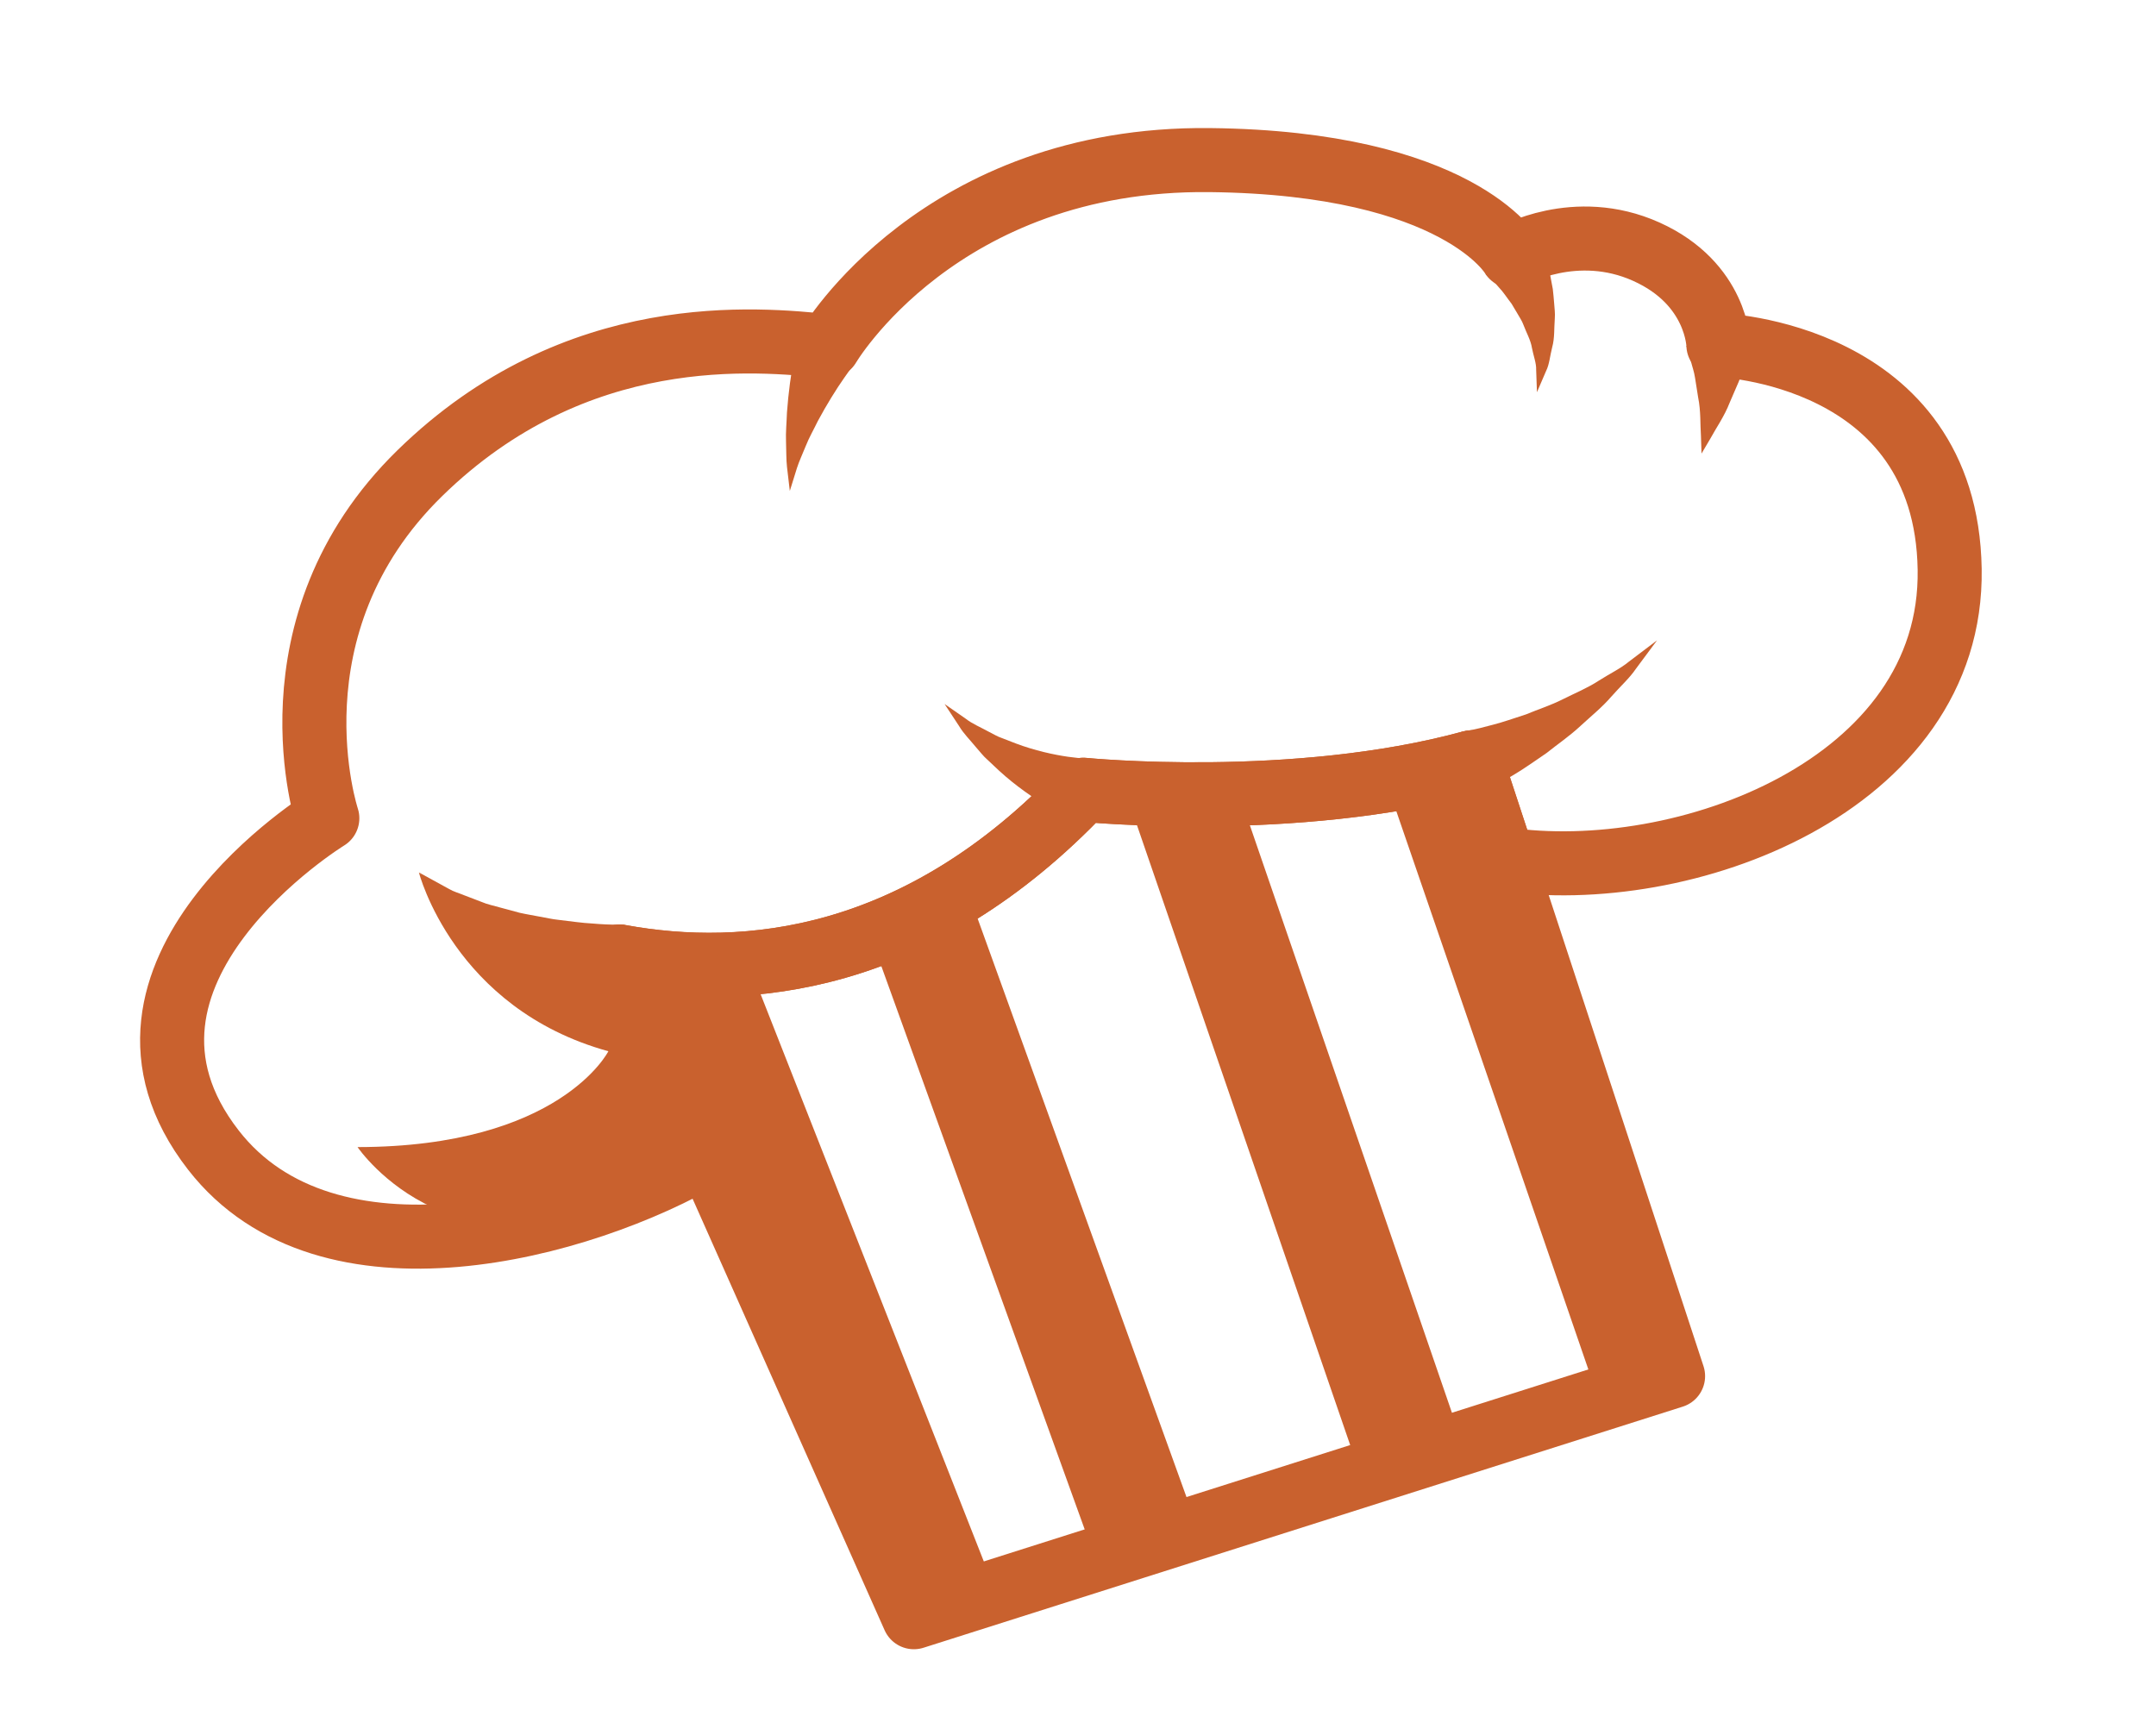
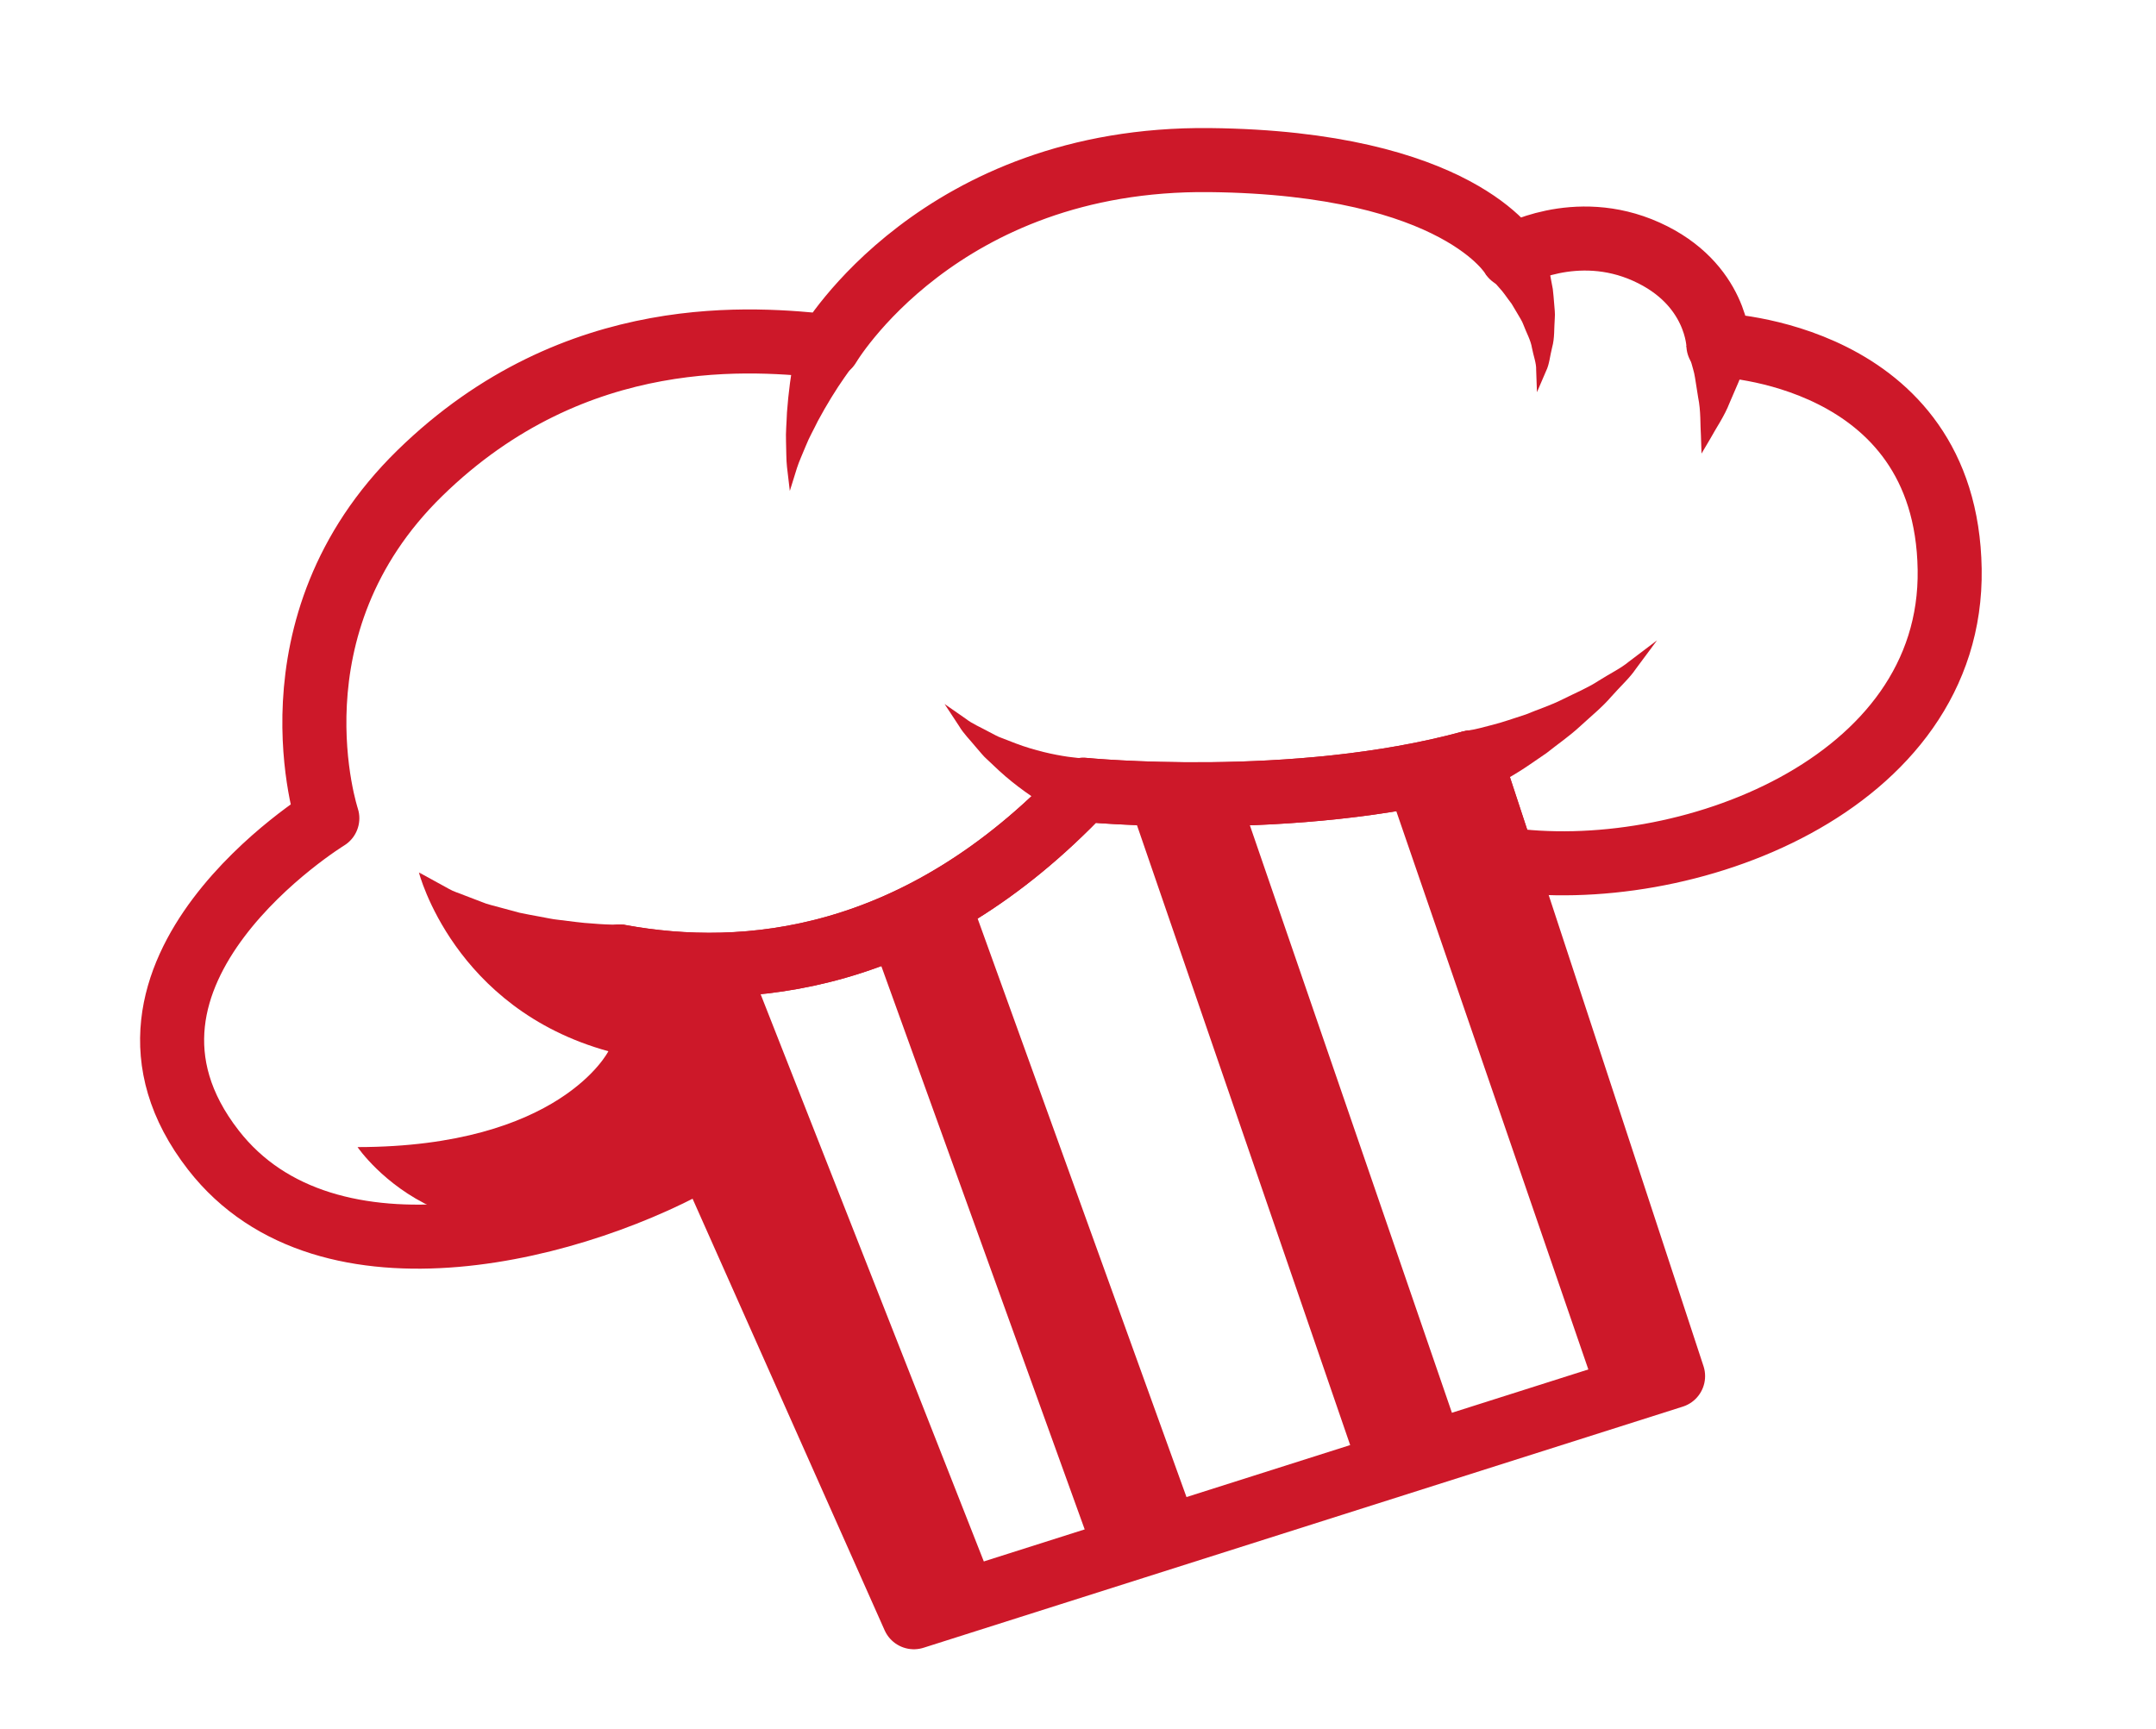
<svg xmlns="http://www.w3.org/2000/svg" version="1.1" id="Capa_2" x="0px" y="0px" width="101px" height="81px" viewBox="0 0 101 81" enable-background="new 0 0 101 81" xml:space="preserve">
-   <path fill="none" stroke="#C9612E" stroke-width="3" stroke-linecap="round" stroke-linejoin="round" stroke-miterlimit="10" d="  M80.5,16.167c0,0-0.042-2.875-3.375-4.375S70.833,12,70.833,12s-2.49-4.375-14.167-4.5C44,7.364,38.813,16.219,38.813,16.219  C35.479,15.885,27,15,19.667,22.167s-4.333,16.167-4.333,16.167S3.537,45.567,9.995,53.878c5.339,6.872,17.23,3.678,23.162,0.191  l-4.12-9.256C34.932,45.892,43.036,45.14,50.75,37c0,0,9.889,0.985,18.178-1.285l1.49,4.533c8.418,1.249,21.082-3.415,20.916-13.582  S80.5,16.167,80.5,16.167z" />
+   <path fill="none" stroke="#CD1829" stroke-width="3" stroke-linecap="round" stroke-linejoin="round" stroke-miterlimit="10" d="  M80.5,16.167c0,0-0.042-2.875-3.375-4.375S70.833,12,70.833,12s-2.49-4.375-14.167-4.5C44,7.364,38.813,16.219,38.813,16.219  C35.479,15.885,27,15,19.667,22.167s-4.333,16.167-4.333,16.167S3.537,45.566,9.995,53.878c5.339,6.872,17.23,3.679,23.162,0.19  l-4.12-9.256c5.895,1.08,13.999,0.328,21.713-7.813c0,0,9.889,0.985,18.178-1.285l1.49,4.533  c8.418,1.249,21.082-3.415,20.916-13.582S80.5,16.167,80.5,16.167z" />
  <g>
-     <path fill="#C9612E" d="M72.072,11.153c0,0,0.044,0.112,0.121,0.307c0.098,0.228,0.202,0.535,0.292,0.878   c0.113,0.344,0.169,0.77,0.257,1.2c0.029,0.222,0.044,0.454,0.065,0.684c0.015,0.231,0.05,0.457,0.029,0.696   c-0.036,0.474-0.003,0.923-0.122,1.349c-0.106,0.42-0.131,0.803-0.285,1.111C72.171,17.977,72,18.375,72,18.375   s-0.015-0.422-0.037-1.055c0.012-0.302-0.13-0.662-0.198-1.021c-0.055-0.362-0.268-0.729-0.399-1.083   c-0.062-0.179-0.18-0.346-0.272-0.511c-0.096-0.161-0.19-0.319-0.281-0.472c-0.224-0.288-0.394-0.563-0.592-0.764   c-0.185-0.219-0.336-0.367-0.436-0.447c-0.12-0.112-0.189-0.176-0.189-0.176L72.072,11.153z" />
+     <path fill="#CD1829" d="M72.072,11.153c0,0,0.044,0.112,0.121,0.307c0.098,0.228,0.201,0.535,0.291,0.878   c0.113,0.344,0.17,0.77,0.258,1.2c0.029,0.222,0.044,0.454,0.064,0.684c0.016,0.231,0.051,0.457,0.029,0.696   c-0.036,0.474-0.003,0.923-0.122,1.349c-0.106,0.42-0.131,0.803-0.284,1.111C72.171,17.977,72,18.375,72,18.375   s-0.016-0.422-0.037-1.055c0.012-0.302-0.13-0.662-0.197-1.021c-0.056-0.362-0.269-0.729-0.399-1.083   c-0.062-0.179-0.181-0.346-0.272-0.511c-0.096-0.161-0.189-0.319-0.281-0.472c-0.224-0.288-0.394-0.563-0.592-0.764   c-0.185-0.219-0.336-0.367-0.436-0.447c-0.12-0.112-0.189-0.176-0.189-0.176L72.072,11.153z" />
  </g>
  <g>
-     <path fill="#C9612E" d="M82,16.132c0,0-0.022,0.081-0.062,0.223c-0.046,0.156-0.111,0.378-0.189,0.645   c-0.091,0.269-0.169,0.595-0.305,0.901c-0.132,0.304-0.271,0.629-0.412,0.954c-0.248,0.646-0.661,1.231-0.898,1.674   c-0.255,0.433-0.425,0.721-0.425,0.721s-0.011-0.337-0.027-0.843c-0.038-0.503,0.001-1.144-0.131-1.789   c-0.05-0.314-0.1-0.629-0.146-0.924c-0.044-0.292-0.136-0.534-0.187-0.748c-0.062-0.217-0.113-0.397-0.149-0.524   C79.025,16.282,79,16.202,79,16.202L82,16.132z" />
+     <path fill="#CD1829" d="M82,16.132c0,0-0.021,0.081-0.063,0.223c-0.045,0.156-0.11,0.378-0.188,0.645   c-0.091,0.269-0.169,0.595-0.306,0.901c-0.131,0.304-0.271,0.629-0.411,0.954c-0.248,0.646-0.661,1.231-0.898,1.674   c-0.255,0.433-0.425,0.721-0.425,0.721s-0.012-0.337-0.027-0.843c-0.037-0.503,0.002-1.144-0.131-1.789   c-0.05-0.314-0.1-0.629-0.146-0.924c-0.043-0.292-0.135-0.534-0.187-0.748c-0.062-0.217-0.112-0.397-0.149-0.524   c-0.043-0.14-0.068-0.22-0.068-0.22L82,16.132z" />
  </g>
  <g>
-     <path fill="#C9612E" d="M68.454,34.292c0,0,0.153-0.03,0.419-0.083c0.242-0.042,0.613-0.133,1.07-0.257   c0.455-0.115,0.975-0.3,1.543-0.483c0.543-0.228,1.164-0.424,1.732-0.713c0.57-0.285,1.177-0.537,1.681-0.869   c0.508-0.324,1.038-0.578,1.411-0.892C77.099,30.399,77.625,30,77.625,30s-0.397,0.535-0.994,1.338   c-0.286,0.426-0.723,0.815-1.146,1.296c-0.419,0.489-0.945,0.914-1.452,1.381c-0.505,0.471-1.072,0.854-1.582,1.263   c-0.535,0.364-1.032,0.72-1.485,0.989c-0.445,0.273-0.833,0.498-1.133,0.648c-0.274,0.142-0.431,0.222-0.431,0.222L68.454,34.292z" />
+     <path fill="#CD1829" d="M68.454,34.292c0,0,0.153-0.03,0.419-0.083c0.242-0.042,0.613-0.133,1.07-0.257   c0.455-0.115,0.975-0.3,1.543-0.483c0.543-0.228,1.164-0.424,1.731-0.713c0.57-0.285,1.177-0.537,1.681-0.869   c0.509-0.324,1.039-0.578,1.412-0.892C77.1,30.399,77.625,30,77.625,30s-0.396,0.535-0.994,1.338   c-0.285,0.426-0.723,0.815-1.146,1.296c-0.418,0.489-0.944,0.914-1.451,1.381c-0.506,0.471-1.072,0.854-1.582,1.263   c-0.535,0.364-1.032,0.72-1.485,0.989c-0.444,0.273-0.833,0.498-1.133,0.648c-0.274,0.142-0.431,0.222-0.431,0.222L68.454,34.292z" />
  </g>
  <g>
-     <path fill="#C9612E" d="M28.811,46.296c0,0-0.162-0.051-0.445-0.141c-0.303-0.094-0.723-0.236-1.195-0.423   c-0.483-0.17-1.027-0.423-1.608-0.674c-0.292-0.119-0.581-0.288-0.879-0.434c-0.295-0.154-0.598-0.299-0.891-0.465   c-0.288-0.177-0.576-0.354-0.859-0.528c-0.278-0.18-0.563-0.326-0.809-0.532c-0.25-0.191-0.491-0.376-0.719-0.551   c-0.222-0.182-0.449-0.32-0.623-0.506c-0.694-0.701-1.156-1.168-1.156-1.168s0.566,0.312,1.417,0.778   c0.203,0.121,0.465,0.191,0.716,0.296c0.254,0.098,0.522,0.2,0.8,0.306c0.268,0.118,0.579,0.177,0.876,0.264   c0.298,0.08,0.602,0.162,0.905,0.244c0.307,0.07,0.621,0.119,0.923,0.178c0.306,0.051,0.596,0.125,0.891,0.153   c0.585,0.068,1.121,0.15,1.588,0.172c0.469,0.041,0.841,0.053,1.094,0.057c0.273,0.005,0.429,0.007,0.429,0.007L28.811,46.296z" />
+     <path fill="#CD1829" d="M28.811,46.296c0,0-0.162-0.051-0.445-0.141c-0.303-0.095-0.723-0.236-1.195-0.423   c-0.483-0.17-1.027-0.424-1.608-0.674c-0.292-0.119-0.581-0.289-0.879-0.435c-0.295-0.153-0.598-0.299-0.891-0.465   c-0.288-0.177-0.576-0.354-0.859-0.528c-0.278-0.18-0.563-0.326-0.809-0.531c-0.25-0.191-0.491-0.377-0.719-0.552   c-0.222-0.182-0.449-0.319-0.623-0.506c-0.694-0.701-1.156-1.168-1.156-1.168s0.566,0.312,1.417,0.778   c0.203,0.121,0.465,0.19,0.716,0.296c0.254,0.098,0.522,0.2,0.8,0.306c0.268,0.118,0.579,0.178,0.876,0.264   c0.298,0.08,0.602,0.162,0.905,0.244c0.307,0.07,0.621,0.119,0.923,0.178c0.306,0.052,0.596,0.125,0.891,0.153   c0.585,0.068,1.121,0.15,1.588,0.173c0.469,0.041,0.841,0.053,1.094,0.057c0.273,0.005,0.429,0.007,0.429,0.007L28.811,46.296z" />
  </g>
  <g>
-     <path fill="#C9612E" d="M40.165,16.868c0,0-0.065,0.084-0.178,0.232c-0.106,0.131-0.258,0.337-0.441,0.604   c-0.368,0.523-0.823,1.255-1.234,2.022c-0.186,0.387-0.411,0.775-0.559,1.153c-0.151,0.378-0.321,0.735-0.42,1.05   C37.133,22.572,37,23,37,23s-0.053-0.451-0.133-1.128c-0.039-0.345-0.029-0.742-0.045-1.18c-0.019-0.439,0.029-0.895,0.044-1.367   c0.068-0.932,0.196-1.868,0.333-2.569c0.063-0.348,0.128-0.648,0.185-0.868c0.049-0.203,0.077-0.318,0.077-0.318L40.165,16.868z" />
+     <path fill="#CD1829" d="M40.165,16.868c0,0-0.065,0.084-0.178,0.232c-0.106,0.131-0.258,0.337-0.441,0.604   c-0.368,0.523-0.823,1.255-1.234,2.022c-0.186,0.387-0.411,0.775-0.559,1.153c-0.151,0.378-0.321,0.735-0.42,1.05   C37.133,22.572,37,23,37,23s-0.053-0.451-0.133-1.128c-0.039-0.345-0.029-0.742-0.045-1.18c-0.019-0.439,0.029-0.895,0.044-1.367   c0.068-0.932,0.196-1.868,0.333-2.569c0.063-0.348,0.128-0.648,0.185-0.868c0.049-0.203,0.077-0.318,0.077-0.318L40.165,16.868z" />
  </g>
  <g>
-     <path fill="#C9612E" d="M50.409,38.461c0,0-0.125-0.057-0.343-0.157c-0.252-0.108-0.559-0.274-0.908-0.474   c-0.702-0.41-1.58-1.012-2.348-1.718c-0.189-0.177-0.377-0.354-0.563-0.529c-0.19-0.164-0.342-0.372-0.502-0.549   c-0.306-0.374-0.618-0.679-0.812-1.013c-0.41-0.624-0.683-1.039-0.683-1.039s0.402,0.28,1.006,0.7   c0.28,0.222,0.684,0.39,1.071,0.603c0.201,0.098,0.389,0.22,0.614,0.295c0.216,0.083,0.435,0.168,0.654,0.253   c0.872,0.33,1.773,0.525,2.433,0.62c0.335,0.045,0.603,0.074,0.761,0.072c0.192,0.008,0.302,0.013,0.302,0.013L50.409,38.461z" />
+     <path fill="#CD1829" d="M50.409,38.461c0,0-0.125-0.057-0.343-0.157c-0.252-0.108-0.559-0.274-0.908-0.474   c-0.702-0.41-1.58-1.012-2.348-1.718c-0.189-0.177-0.377-0.354-0.563-0.529c-0.19-0.164-0.342-0.372-0.502-0.549   c-0.306-0.374-0.618-0.679-0.812-1.013c-0.41-0.624-0.683-1.039-0.683-1.039s0.402,0.28,1.006,0.7   c0.28,0.222,0.684,0.39,1.071,0.603c0.201,0.098,0.389,0.22,0.614,0.295c0.216,0.083,0.435,0.168,0.654,0.253   c0.872,0.33,1.773,0.525,2.433,0.62c0.335,0.045,0.603,0.074,0.761,0.072c0.192,0.008,0.302,0.013,0.302,0.013L50.409,38.461z" />
  </g>
-   <path fill="none" stroke="#C9612E" stroke-width="3" stroke-linecap="round" stroke-linejoin="round" stroke-miterlimit="10" d="  M70.418,40.249l-1.49-4.533C60.639,37.985,50.75,37,50.75,37c-7.714,8.14-15.818,8.892-21.713,7.813l2.024,4.548l2.095,4.708l0,0  l9.655,21.696l35.566-11.295L70.418,40.249L70.418,40.249z" />
-   <line fill="#C85D2A" stroke="#C9612E" stroke-width="5" stroke-miterlimit="10" x1="53.708" y1="72.306" x2="43.072" y2="42.844" />
-   <line fill="none" stroke="#C9612E" stroke-width="5" stroke-miterlimit="10" x1="66.024" y1="68.076" x2="55.408" y2="37.211" />
-   <line fill="none" stroke="#C9612E" stroke-width="5" stroke-miterlimit="10" x1="77.024" y1="64.076" x2="67.399" y2="36.094" />
-   <line fill="none" stroke="#C9612E" stroke-width="5" stroke-miterlimit="10" x1="44.25" y1="75.309" x2="32.408" y2="45.211" />
-   <path fill="#C9612E" d="M19.625,40.875c0,0,1.625,6.375,8.875,8.375c0,0-2.25,4.48-11.75,4.49c0,0,4.773,7.05,14.023,1.56  l2.383-1.23L30.5,46C30.5,46,25.625,45.917,19.625,40.875z" />
+   <path fill="none" stroke="#CD1829" stroke-width="3" stroke-linecap="round" stroke-linejoin="round" stroke-miterlimit="10" d="  M70.418,40.249l-1.49-4.533C60.639,37.985,50.75,37,50.75,37c-7.714,8.141-15.818,8.893-21.713,7.813l2.024,4.549l2.095,4.707l0,0  l9.655,21.697L78.377,64.47L70.418,40.249L70.418,40.249z" />
+   <line fill="none" stroke="#CD1829" stroke-width="5" stroke-miterlimit="10" x1="53.708" y1="72.307" x2="43.072" y2="42.844" />
+   <line fill="none" stroke="#CD1829" stroke-width="5" stroke-miterlimit="10" x1="66.023" y1="68.076" x2="55.408" y2="37.211" />
+   <line fill="none" stroke="#CD1829" stroke-width="5" stroke-miterlimit="10" x1="77.023" y1="64.076" x2="67.398" y2="36.094" />
+   <line fill="none" stroke="#CD1829" stroke-width="5" stroke-miterlimit="10" x1="44.25" y1="75.309" x2="32.408" y2="45.211" />
+   <path fill="#CD1829" d="M19.625,40.875c0,0,1.625,6.375,8.875,8.375c0,0-2.25,4.48-11.75,4.49c0,0,4.773,7.05,14.023,1.56  l2.383-1.229L30.5,46C30.5,46,25.625,45.917,19.625,40.875z" />
</svg>
